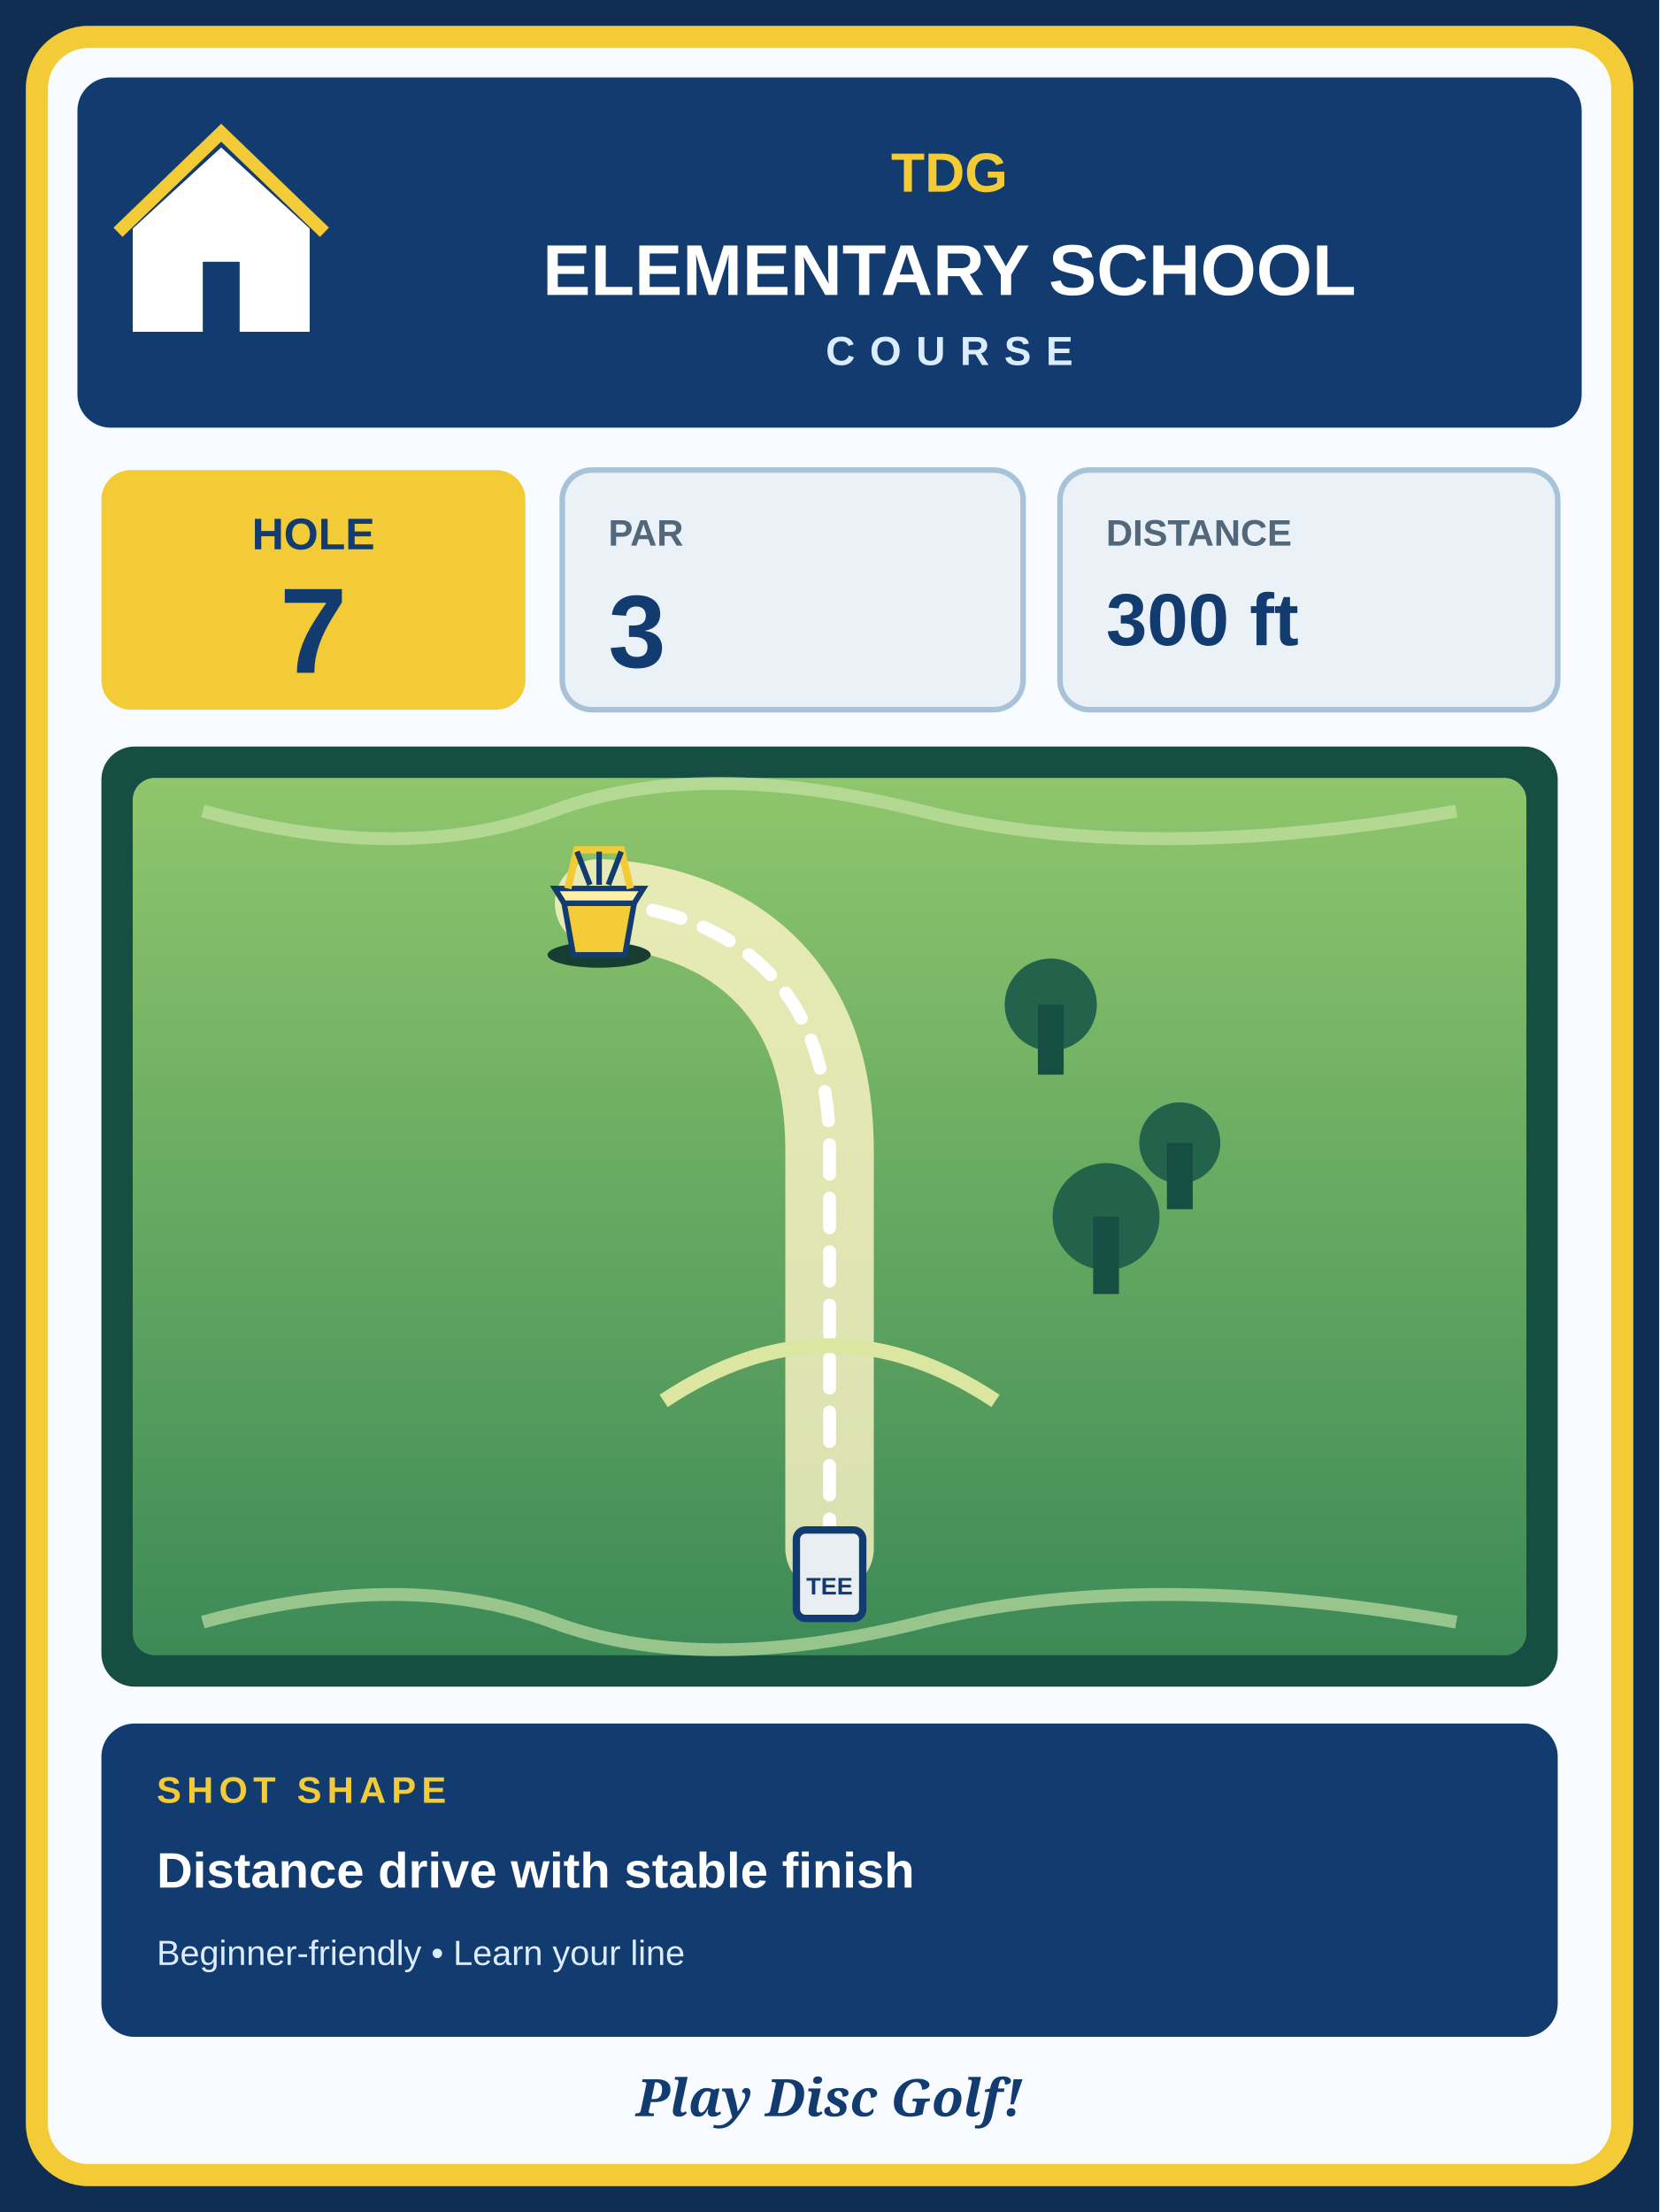
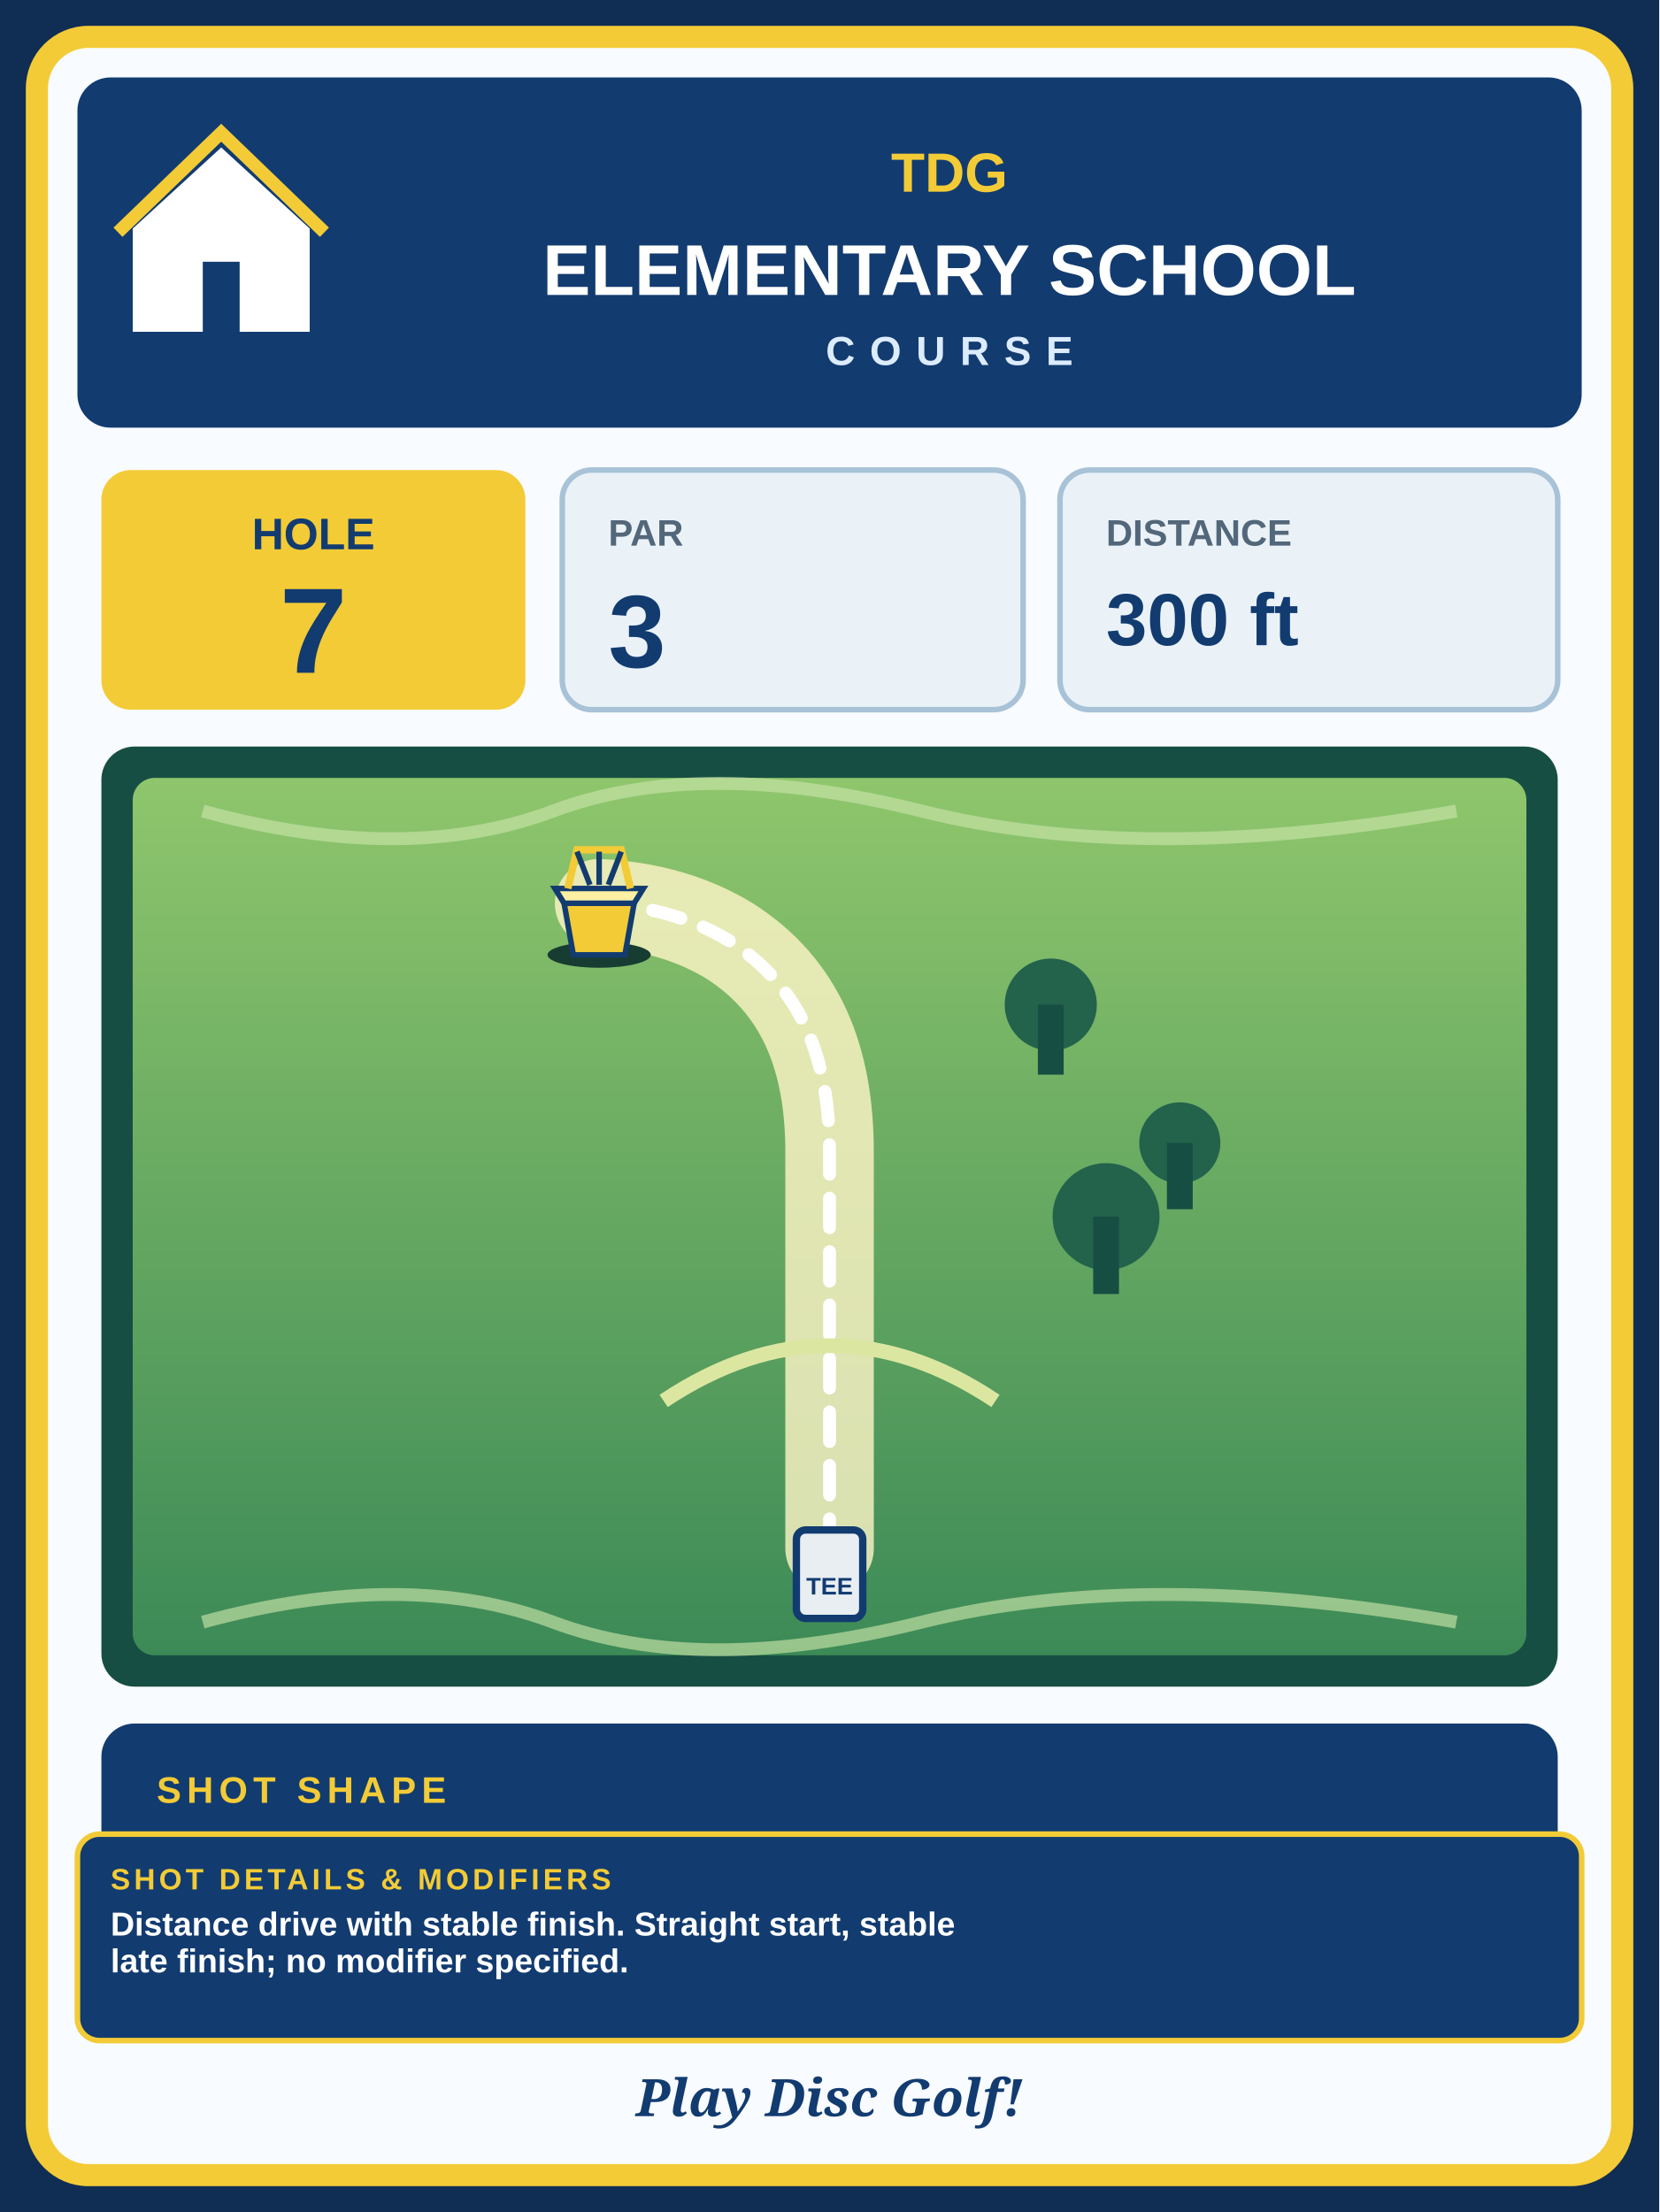
<svg xmlns="http://www.w3.org/2000/svg" viewBox="0 0 900 1200">
  <defs>
    <linearGradient id="sky" x2="0" y2="1">
      <stop stop-color="#eef7ff" />
      <stop offset="1" stop-color="#d5e9f5" />
    </linearGradient>
    <linearGradient id="field" x2="0" y2="1">
      <stop stop-color="#8fc66c" />
      <stop offset="1" stop-color="#3c8a57" />
    </linearGradient>
  </defs>
  <rect width="900" height="1200" fill="#102d54" />
  <rect x="20" y="20" width="860" height="1160" rx="28" fill="#f8fbff" stroke="#f3cb36" stroke-width="12" />
  <rect x="42" y="42" width="816" height="190" rx="18" fill="#123b70" />
  <g transform="translate(72 72)" fill="#fff">
    <path d="M0 52 L48 8 L96 52 V108 H0Z" />
    <rect x="38" y="70" width="20" height="38" fill="#123b70" />
    <path d="M-8 54 L48 0 L104 54" fill="none" stroke="#f3cb36" stroke-width="7" />
  </g>
  <text x="515" y="104" text-anchor="middle" font-family="Arial,sans-serif" font-size="30" font-weight="900" fill="#f3cb36">TDG</text>
  <text x="515" y="160" text-anchor="middle" font-family="Arial,sans-serif" font-size="39" font-weight="900" fill="#fff">ELEMENTARY SCHOOL</text>
  <text x="515" y="198" text-anchor="middle" font-family="Arial,sans-serif" font-size="22" font-weight="800" letter-spacing="8" fill="#dcecff">COURSE</text>
  <rect x="55" y="255" width="230" height="130" rx="16" fill="#f3cb36" />
  <text x="170" y="298" text-anchor="middle" font-family="Arial" font-size="24" font-weight="900" fill="#123b70">HOLE</text>
  <text x="170" y="365" text-anchor="middle" font-family="Arial" font-size="66" font-weight="900" fill="#123b70">7</text>
  <rect x="305" y="255" width="250" height="130" rx="16" fill="#eaf2f8" stroke="#a8c2d7" stroke-width="3" />
  <text x="330" y="296" font-family="Arial" font-size="20" font-weight="800" fill="#53677a">PAR</text>
  <text x="330" y="362" font-family="Arial" font-size="56" font-weight="900" fill="#123b70">3</text>
  <rect x="575" y="255" width="270" height="130" rx="16" fill="#eaf2f8" stroke="#a8c2d7" stroke-width="3" />
  <text x="600" y="296" font-family="Arial" font-size="20" font-weight="800" fill="#53677a">DISTANCE</text>
  <text x="600" y="350" font-family="Arial" font-size="40" font-weight="900" fill="#123b70">300 ft</text>
  <rect x="55" y="405" width="790" height="510" rx="18" fill="#174e43" />
  <rect x="72" y="422" width="756" height="476" rx="12" fill="url(#field)" />
  <path d="M110 440 Q220 470 300 440 T500 440 T790 440 M110 880 Q220 850 300 880 T500 880 T790 880" fill="none" stroke="#c7e3a8" stroke-width="7" opacity=".65" />
  <g fill="#23634c">
    <circle cx="600" cy="660" r="29" />
    <circle cx="640" cy="620" r="22" />
    <circle cx="570" cy="545" r="25" />
  </g>
  <g fill="#174e43">
    <rect x="593" y="660" width="14" height="42" />
    <rect x="633" y="620" width="14" height="36" />
    <rect x="563" y="545" width="14" height="38" />
  </g>
  <path d="M450 840 L450 700 L450 625 C450 575 435 535 395 510 Q365 492 325 490" fill="none" stroke="#fff5c7" stroke-width="48" stroke-linecap="round" stroke-linejoin="round" opacity=".8" />
  <path d="M450 840 L450 700 L450 625 C450 575 435 535 395 510 Q365 492 325 490" fill="none" stroke="#fff" stroke-width="7" stroke-dasharray="16 13" stroke-linecap="round" stroke-linejoin="round" />
  <path d="M360 760 Q450 700 540 760" fill="none" stroke="#dbe7a1" stroke-width="8" />
  <rect x="432" y="830" width="36" height="48" rx="5" fill="#e8eef2" stroke="#123b70" stroke-width="4" />
  <text x="450" y="865" text-anchor="middle" font-family="Arial" font-size="13" font-weight="900" fill="#123b70">TEE</text>
  <g transform="translate(325 490)">
    <ellipse cx="0" cy="28" rx="28" ry="7" fill="#173c31" />
    <path d="M-19 0 H19 L14 28 H-14Z" fill="#f3cb36" stroke="#123b70" stroke-width="3" />
    <path d="M-24 -8 H24 L19 0 H-19Z" fill="#fff0a3" stroke="#123b70" stroke-width="3" />
    <path d="M-17 -8 L-12 -29 H12 L17 -8" fill="none" stroke="#f3cb36" stroke-width="4" />
    <path d="M-12 -28 L-5 -10 M0 -28 V-10 M12 -28 L5 -10" stroke="#123b70" stroke-width="3" />
  </g>
  <rect x="55" y="935" width="790" height="170" rx="18" fill="#123b70" />
  <text x="85" y="978" font-family="Arial" font-size="20" font-weight="900" letter-spacing="3" fill="#f3cb36">SHOT SHAPE</text>
  <text x="85" y="1024" font-family="Arial" font-size="27" font-weight="900" fill="#fff">Distance drive with stable finish</text>
  <text x="85" y="1066" font-family="Arial" font-size="19" fill="#dcecff">Beginner-friendly • Learn your line</text>
  <text x="450" y="1148" text-anchor="middle" font-family="Georgia,serif" font-size="28" font-weight="bold" font-style="italic" fill="#123b70">Play Disc Golf!</text>
+   <g id="complete-hole-details">
+     <rect x="42" y="995" width="816" height="112" rx="12" fill="#123b70" stroke="#f3cb36" stroke-width="3" />
+     <text x="60" y="1025" font-family="Arial,sans-serif" font-size="16" font-weight="900" letter-spacing="2" fill="#f3cb36">SHOT DETAILS &amp; MODIFIERS</text>
+     <text x="60" y="1050" font-family="Arial,sans-serif" font-size="18" font-weight="900" fill="#fff">Distance drive with stable finish. Straight start, stable</text>
+     <text x="60" y="1070" font-family="Arial,sans-serif" font-size="18" font-weight="700" fill="#fff">late finish; no modifier specified.</text>
+   </g>
</svg>
